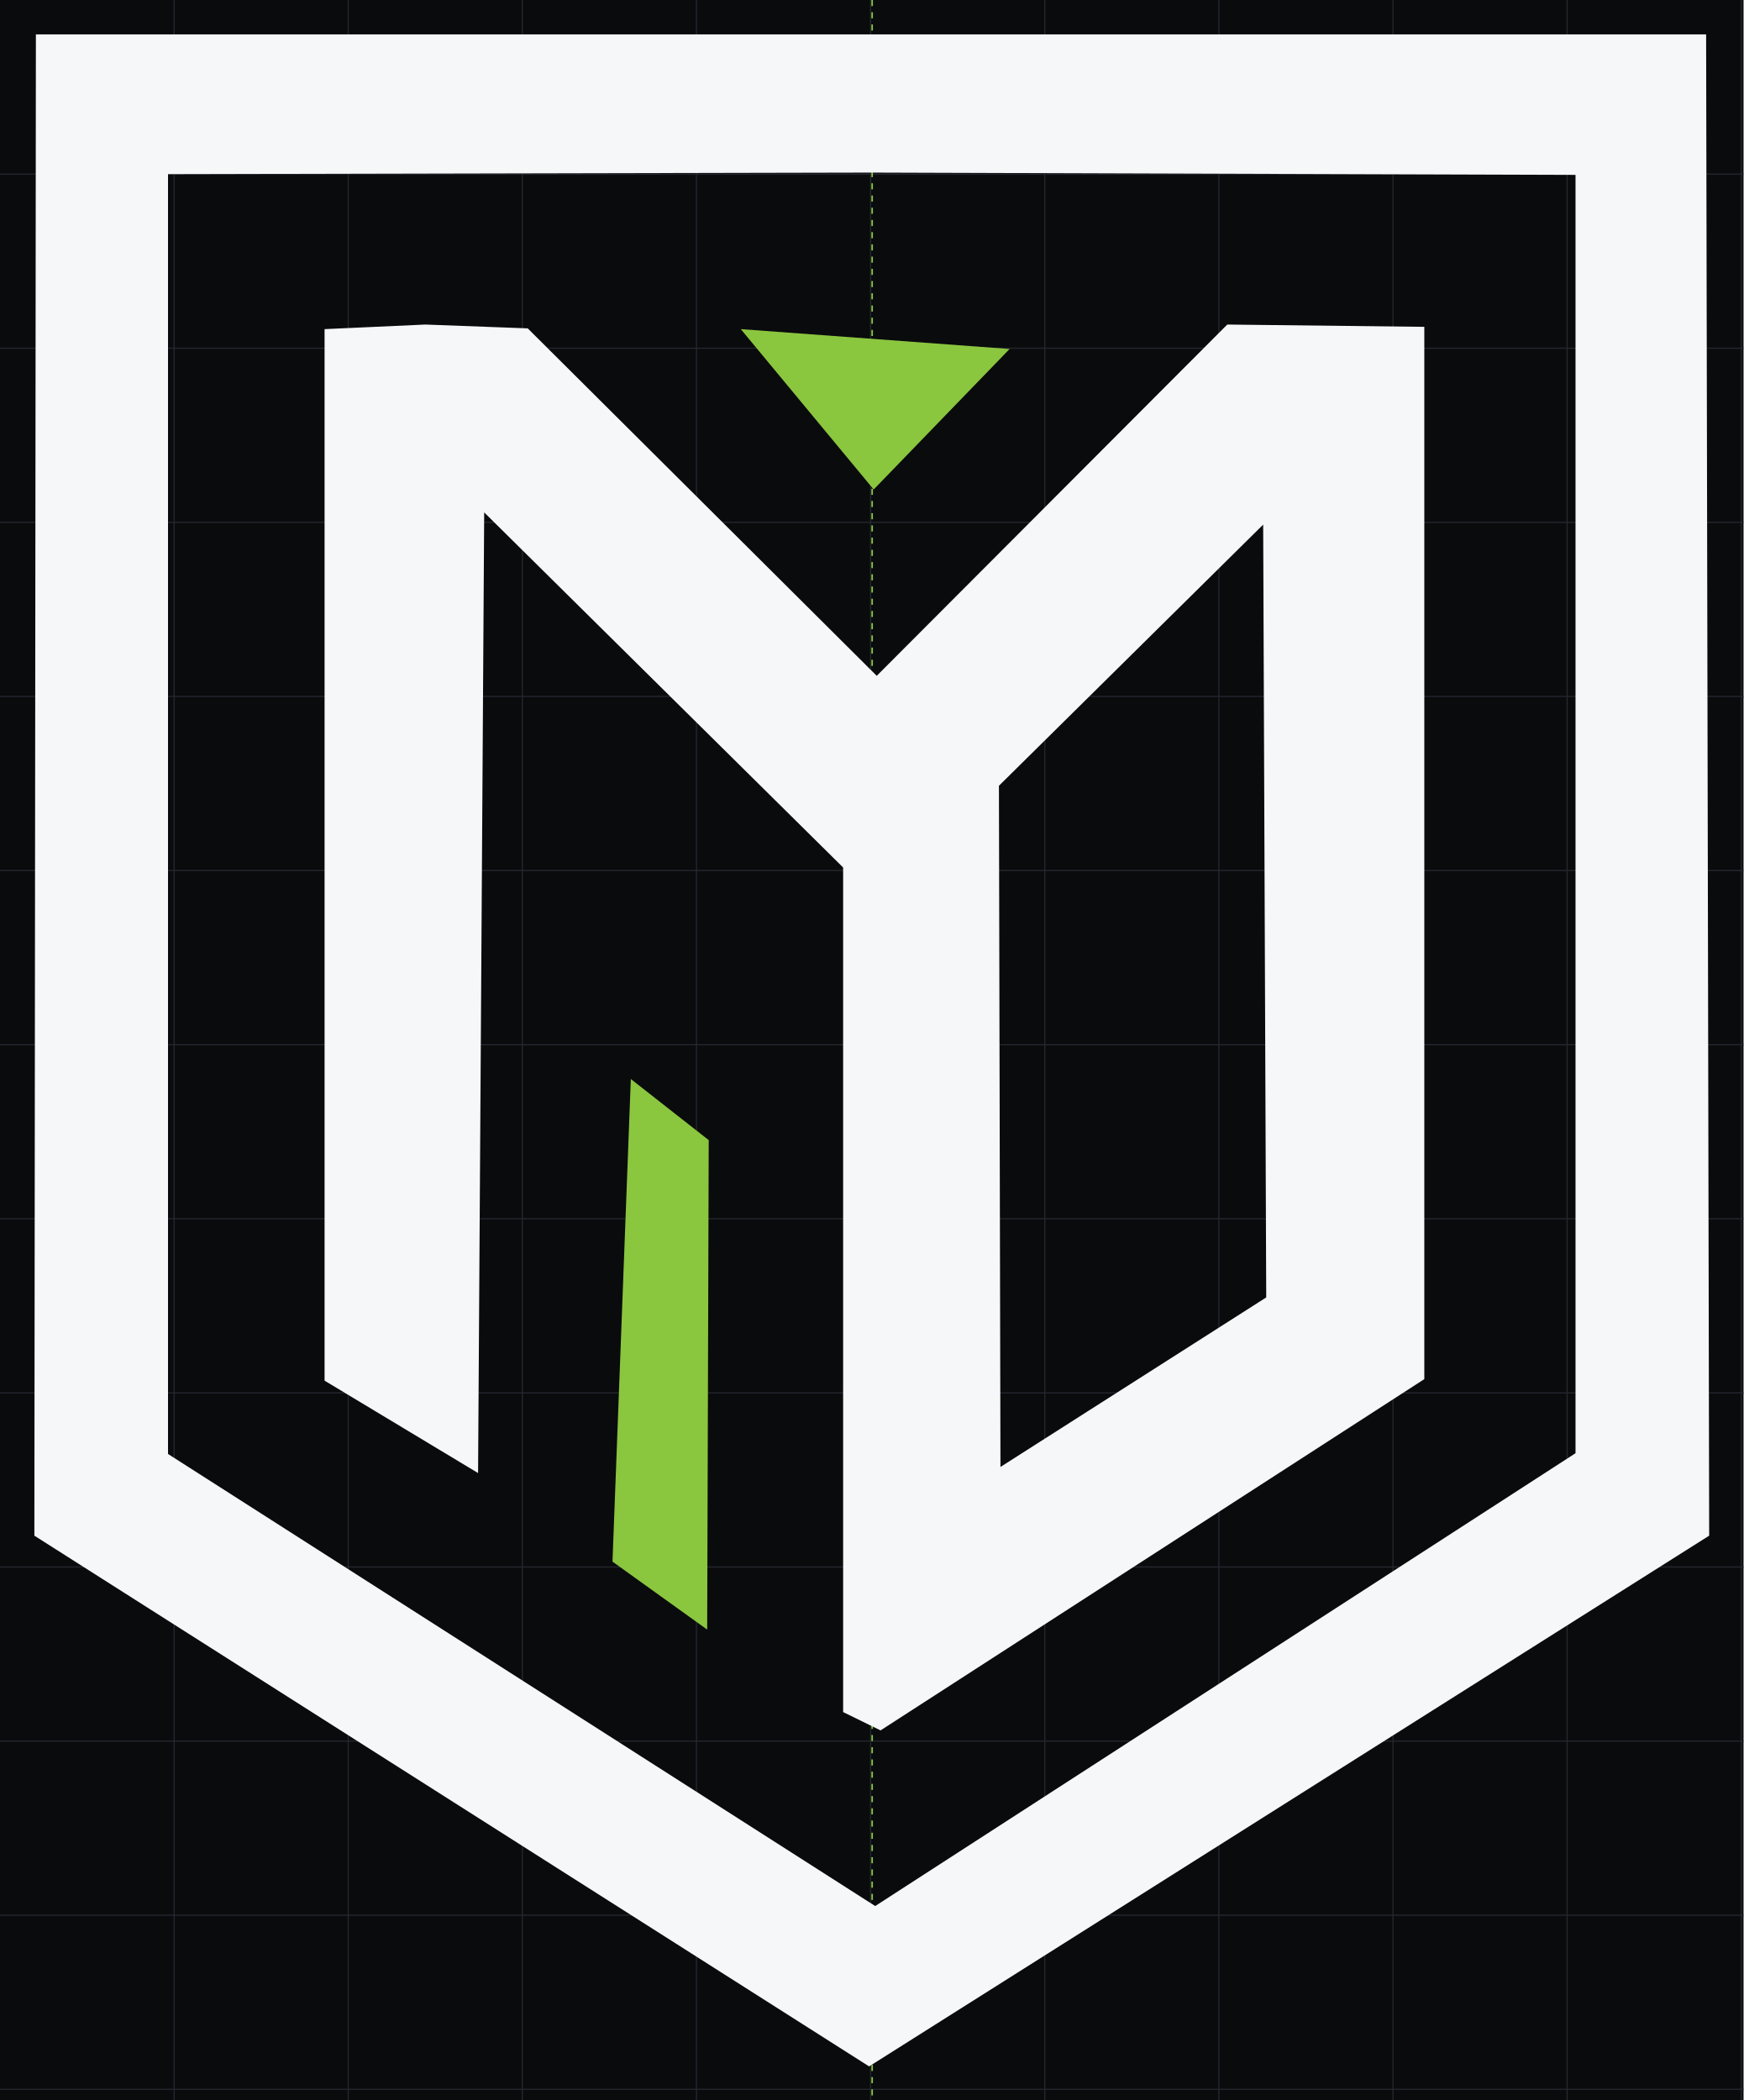
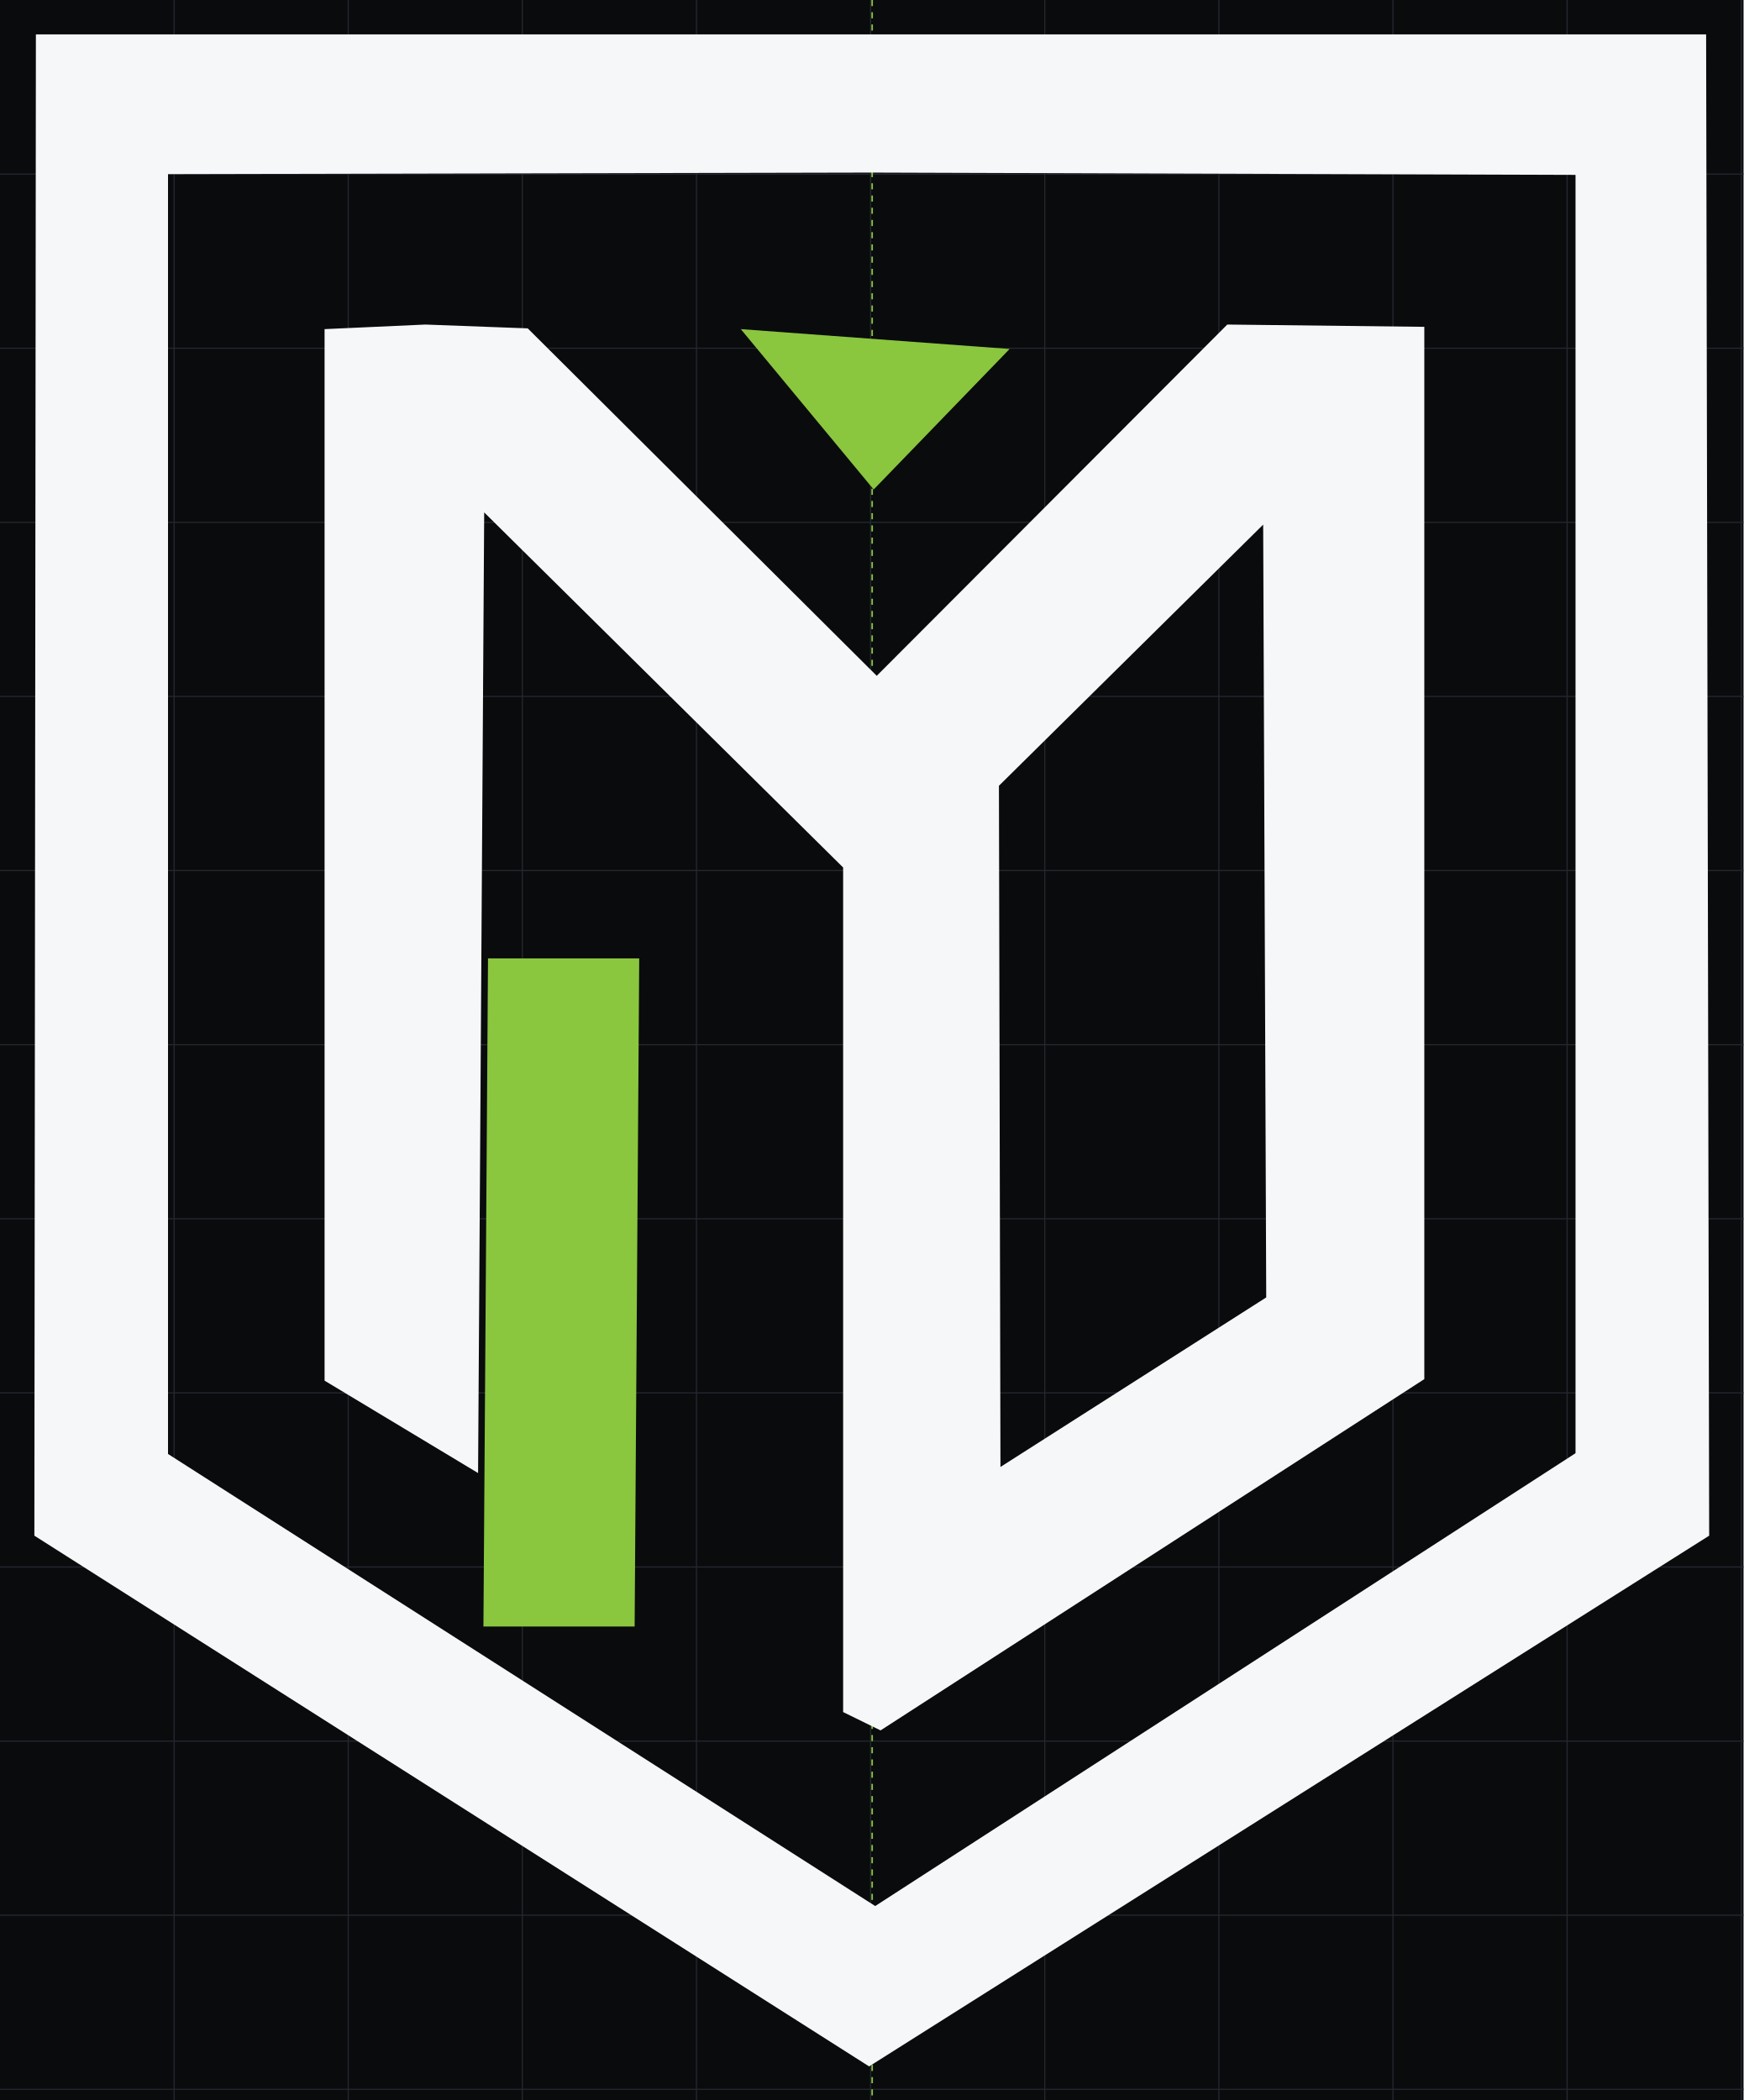
<svg xmlns="http://www.w3.org/2000/svg" viewBox="0 0 2283 2750" role="img" aria-label="The Match Day Club shield construction">
  <defs>
    <path id="pi" fill-rule="evenodd" d="M2363 200 L176 200 L174 2166 L1267 2861 L2367 2166Z M1270 381 L349 383 L349 2059 L1275 2651 L2192 2058 L2192 384Z M686 580 L554 586 L554 1963 L755 2084 L763 826 L1233 1291 L1233 2397 L1282 2421 L1994 1961 L1994 583 L1736 580 L1277 1040 L820 585Z M1783 842 L1437 1184 L1439 2076 L1787 1854Z" />
-     <path id="pg" d="M1099 586 L1273 796 L1451 612Z M955 1568 L931 2200 L1055 2289 L1057 1648Z" />
+     <path id="pg" d="M1099 586 L1273 796 L1451 612Z M768 1410 L966 1410 L960 2285 L762 2285Z" />
    <path id="pd" d="" />
  </defs>
  <rect width="2283" height="2750" fill="#0A0B0D" />
  <path d="M228 0 V2750 M456 0 V2750 M684 0 V2750 M912 0 V2750 M1140 0 V2750 M1368 0 V2750 M1596 0 V2750 M1824 0 V2750 M2052 0 V2750 M2280 0 V2750 M0 228 H2283 M0 456 H2283 M0 684 H2283 M0 912 H2283 M0 1140 H2283 M0 1368 H2283 M0 1596 H2283 M0 1824 H2283 M0 2052 H2283 M0 2280 H2283 M0 2508 H2283 M0 2736 H2283 " stroke="#23282F" stroke-width="1.5" fill="none" />
  <line x1="1142" y1="0" x2="1142" y2="2750" stroke="#8BC63F" stroke-width="2" stroke-dasharray="8 8" />
  <g transform="translate(-129 -155)">
    <use href="#pi" fill="#F5F7F8" />
    <use href="#pg" fill="#8BC63F" />
    <use href="#pd" fill="#6AA62E" />
  </g>
</svg>
